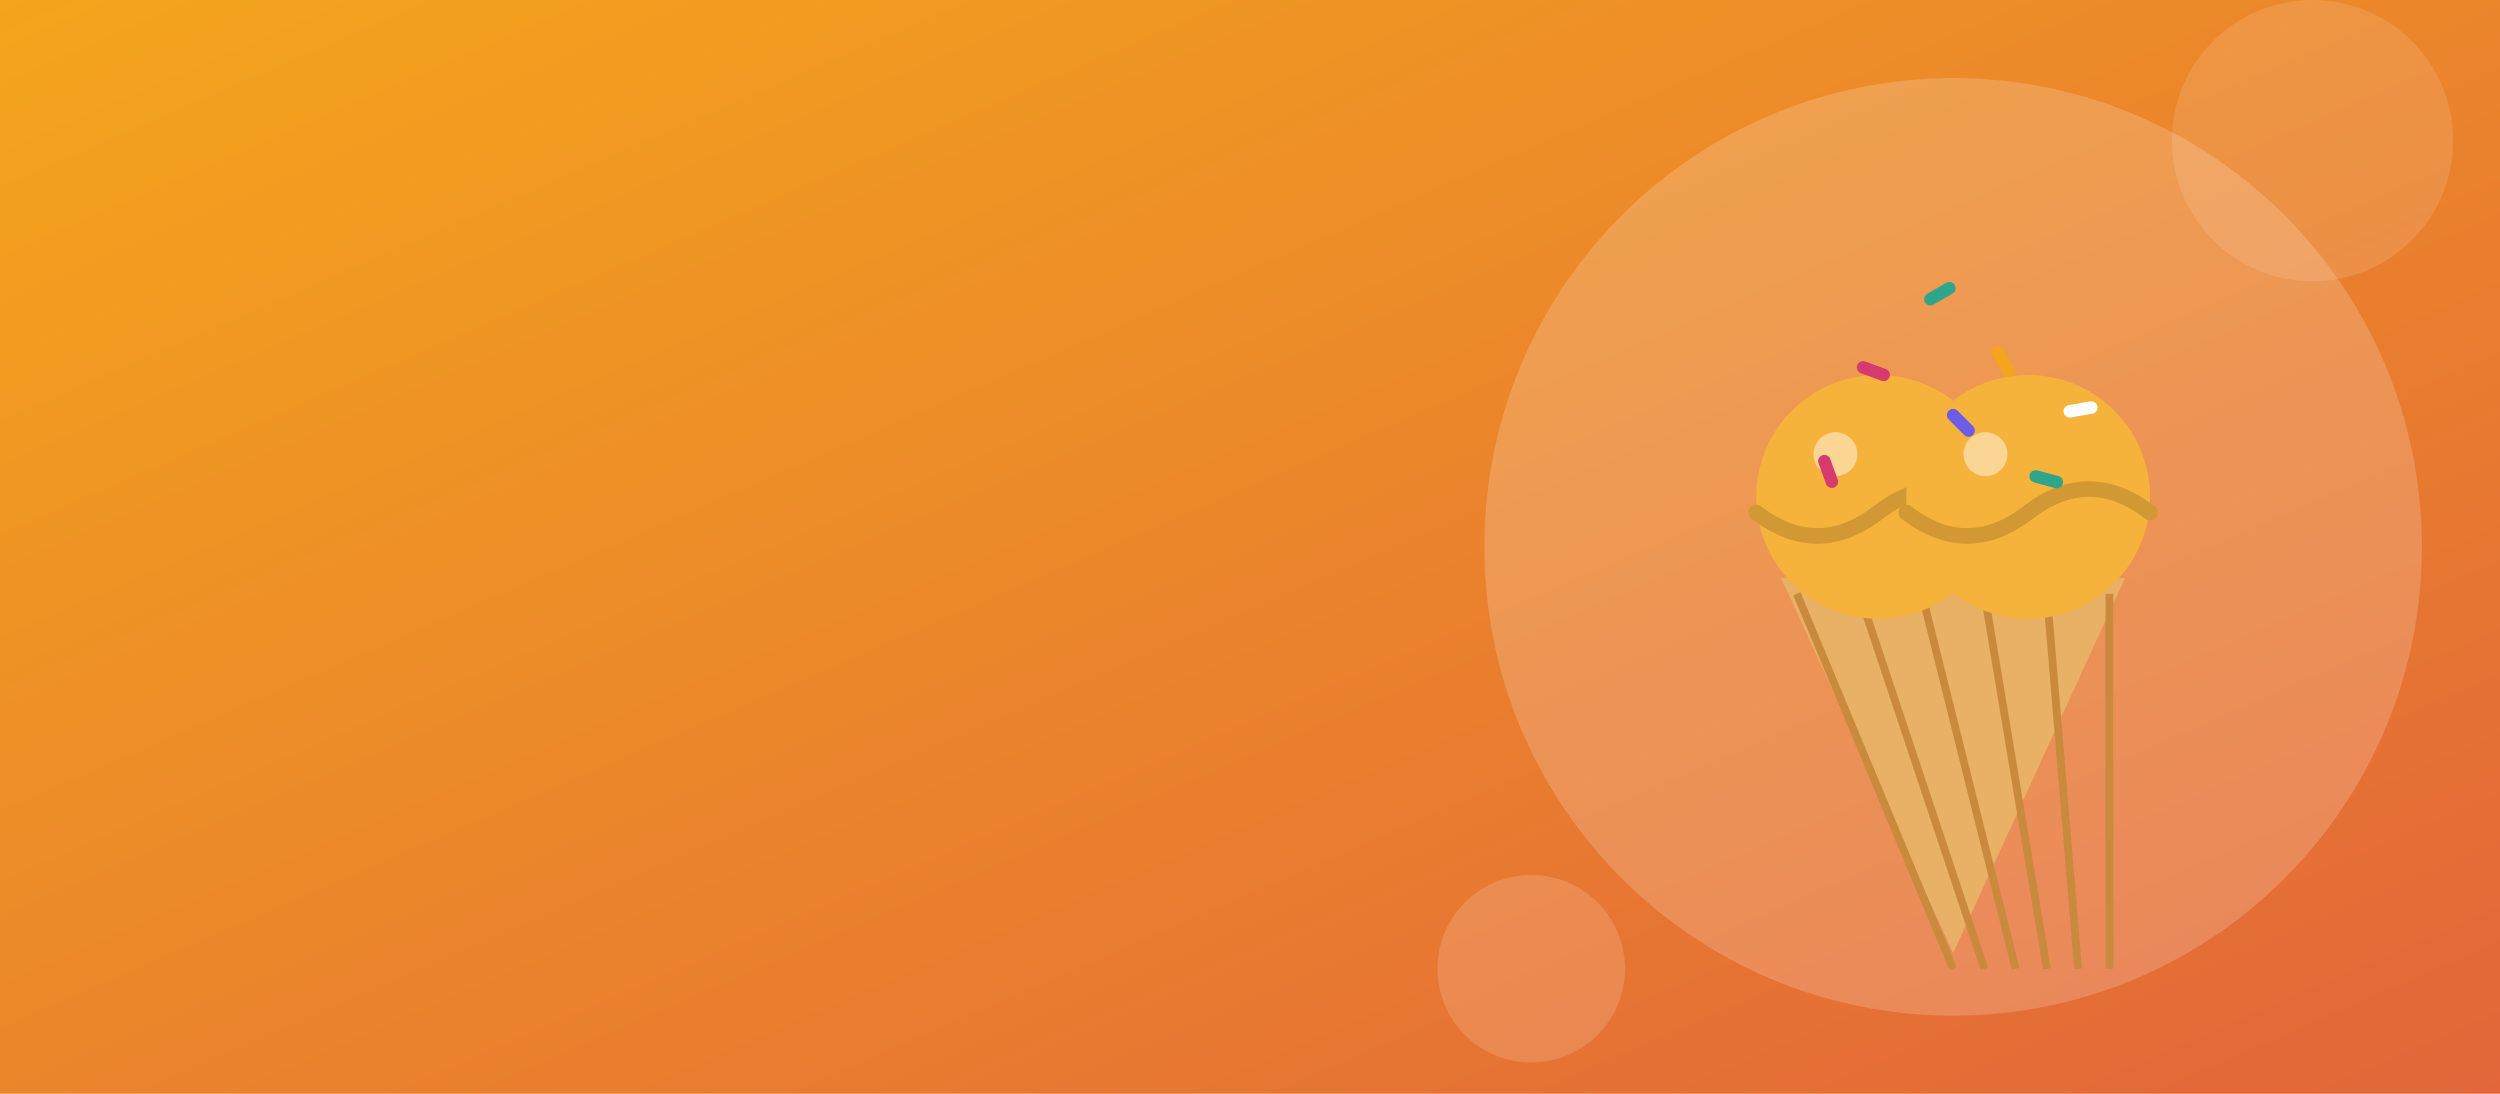
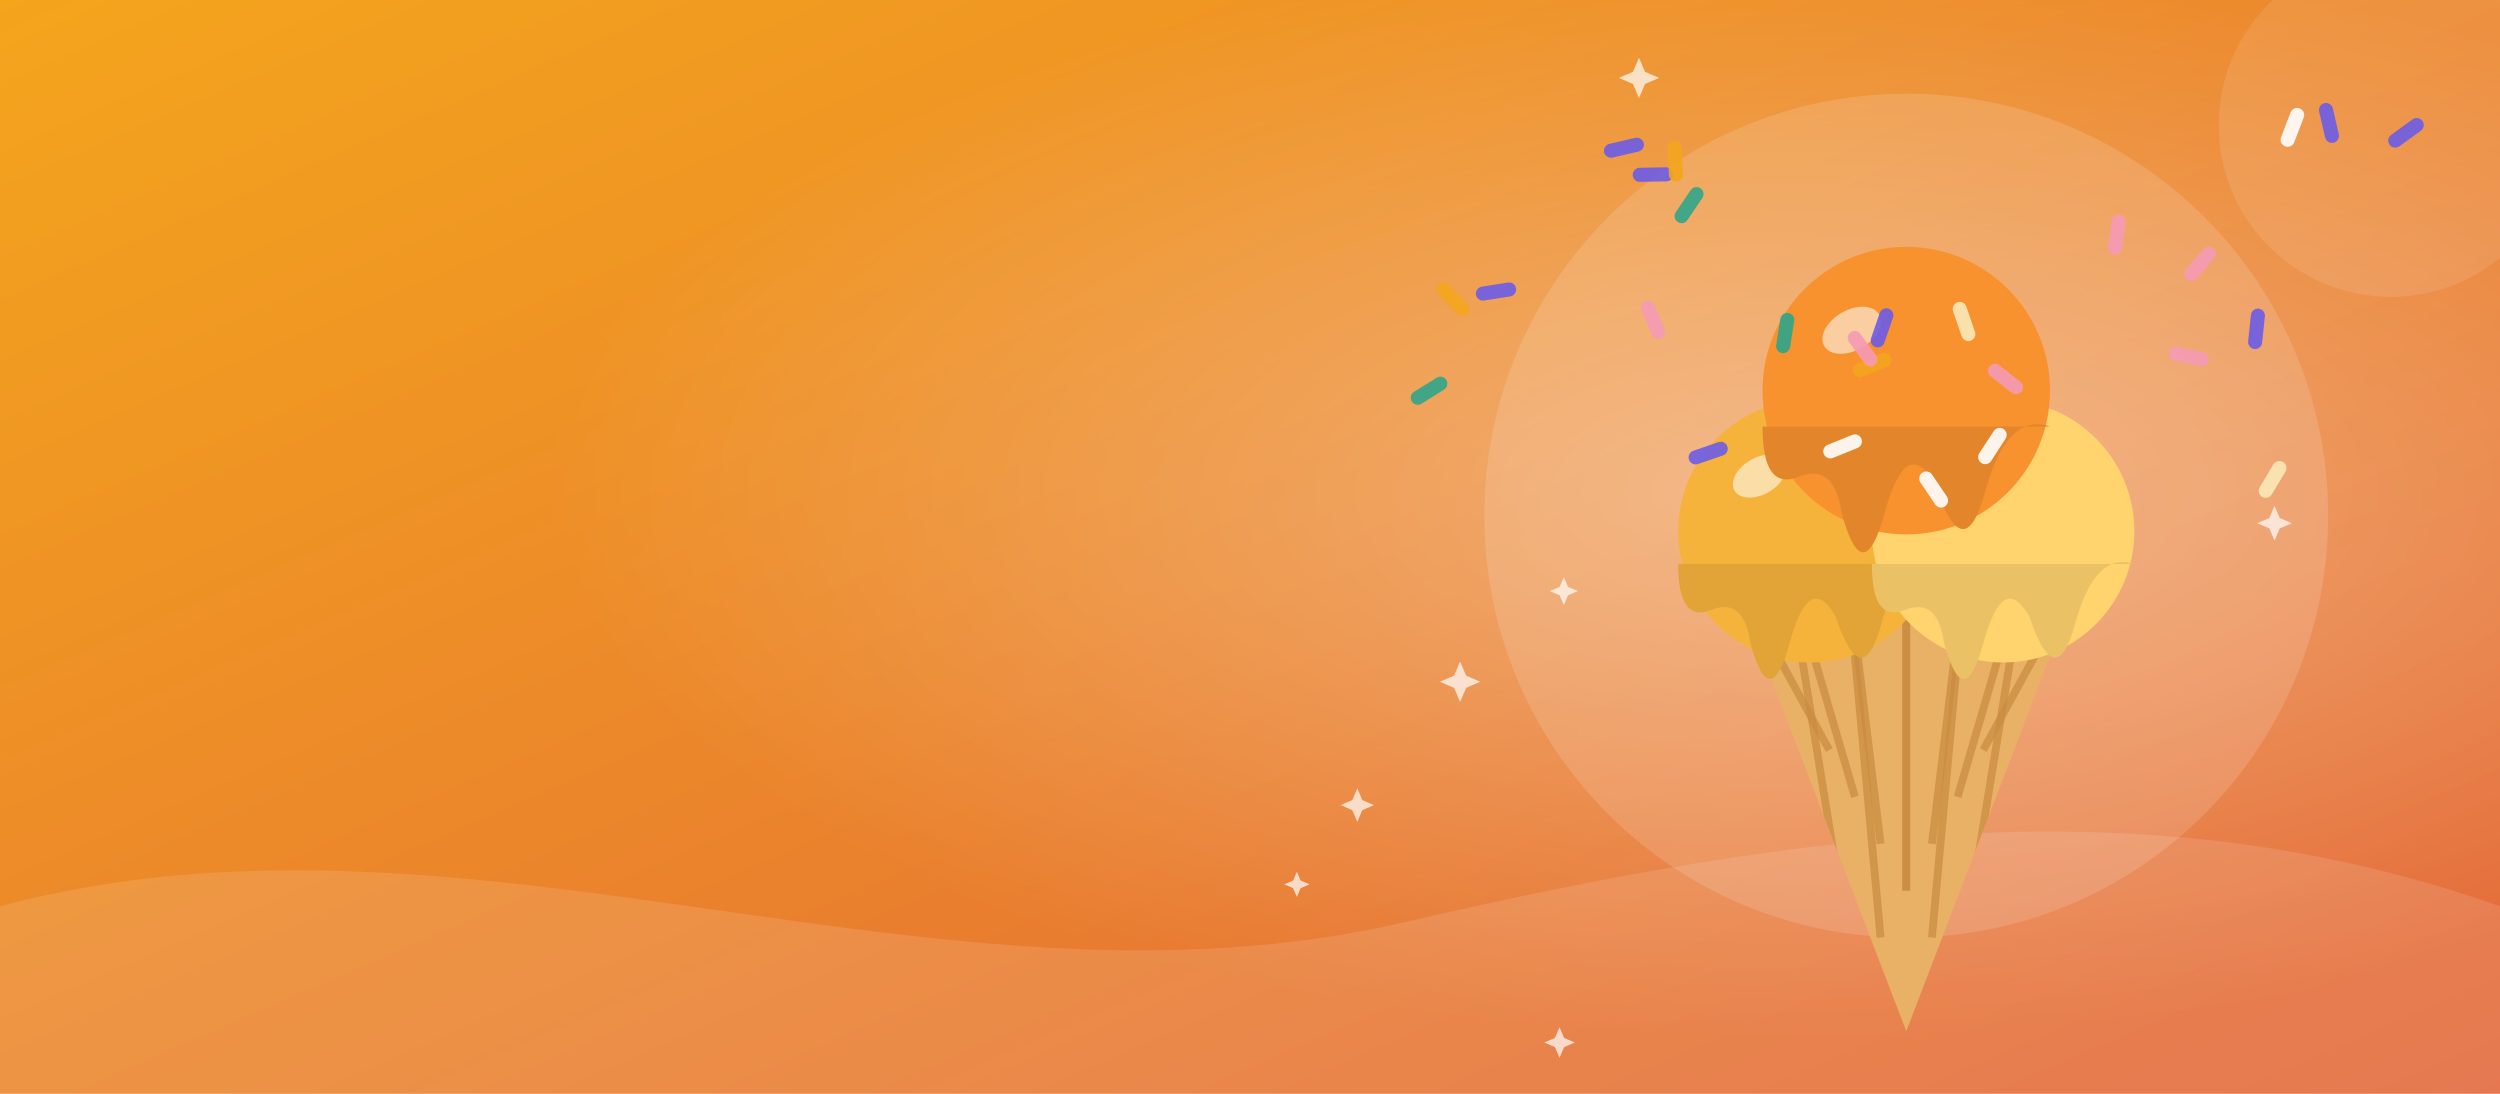
<svg xmlns="http://www.w3.org/2000/svg" viewBox="0 0 1600 700" width="1600" height="700" preserveAspectRatio="xMidYMid slice">
  <defs>
-     <linearGradient id="g" x1="0" y1="0" x2="1" y2="1">
+     <linearGradient id="bg" x1="0" y1="0" x2="1" y2="1">
      <stop offset="0" stop-color="#f4a51c" />
      <stop offset="1" stop-color="#e2663a" />
    </linearGradient>
+     <radialGradient id="glow" cx="0.72" cy="0.45" r="0.5">
+       <stop offset="0" stop-color="#fff" stop-opacity="0.35" />
+       <stop offset="1" stop-color="#fff" stop-opacity="0" />
+     </radialGradient>
  </defs>
-   <rect width="1600" height="700" fill="url(#g)" />
-   <circle cx="1250" cy="350" r="300" fill="#ffffff" opacity="0.18" />
-   <circle cx="1480" cy="90" r="90" fill="#ffffff" opacity="0.12" />
-   <circle cx="980" cy="620" r="60" fill="#ffffff" opacity="0.15" />
-   <g transform="translate(950 50)">
-     <path d="M190 320 L300 560 L410 320z" fill="#e8b166" />
-     <path d="M200 330 l100 240" stroke="#c98a3e" stroke-width="5" />
-     <path d="M240 330 l80 240" stroke="#c98a3e" stroke-width="5" />
-     <path d="M280 330 l60 240" stroke="#c98a3e" stroke-width="5" />
-     <path d="M320 330 l40 240" stroke="#c98a3e" stroke-width="5" />
-     <path d="M360 330 l20 240" stroke="#c98a3e" stroke-width="5" />
-     <path d="M400 330 l0 240" stroke="#c98a3e" stroke-width="5" />
-     <circle cx="252" cy="268" r="78" fill="#f6b33c" />
-     <path d="M174 278 q39.0 30 78 0 t78 0" fill="none" stroke="#d19833" stroke-width="10" stroke-linecap="round" />
-     <circle cx="224.7" cy="240.7" r="14.04" fill="#ffffff" opacity="0.45" />
-     <circle cx="348" cy="268" r="78" fill="#f6b33c" />
-     <path d="M270 278 q39.0 30 78 0 t78 0" fill="none" stroke="#d19833" stroke-width="10" stroke-linecap="round" />
-     <circle cx="320.7" cy="240.7" r="14.04" fill="#ffffff" opacity="0.45" />
-     <rect x="240" y="180" width="22" height="8" rx="4" fill="#d63a6e" transform="rotate(20 240 180)" />
-     <rect x="280" y="140" width="22" height="8" rx="4" fill="#2fa58b" transform="rotate(-30 280 140)" />
-     <rect x="330" y="170" width="22" height="8" rx="4" fill="#f4a51c" transform="rotate(60 330 170)" />
-     <rect x="370" y="210" width="22" height="8" rx="4" fill="#ffffff" transform="rotate(-10 370 210)" />
-     <rect x="300" y="210" width="22" height="8" rx="4" fill="#6c5ce7" transform="rotate(45 300 210)" />
-     <rect x="220" y="240" width="22" height="8" rx="4" fill="#d63a6e" transform="rotate(70 220 240)" />
-     <rect x="350" y="250" width="22" height="8" rx="4" fill="#2fa58b" transform="rotate(15 350 250)" />
+   <rect width="1600" height="700" fill="url(#bg)" />
+   <rect width="1600" height="700" fill="url(#glow)" />
+   <circle cx="1220" cy="330" r="270" fill="#fff" opacity="0.14" />
+   <circle cx="1530" cy="80" r="110" fill="#fff" opacity="0.10" />
+   <path d="M0 580 C 300 500, 600 660, 900 590 S 1400 510, 1600 580 V700 H0 Z" fill="#fff" opacity="0.12" />
+   <path d="M1000.853 369.347 L1003.541 375.619 L1009.813 378.307 L1003.541 380.995 L1000.853 387.266 L998.165 380.995 L991.893 378.307 L998.165 375.619 Z" fill="#fff" opacity="0.7" />
+   <path d="M1278.979 423.937 L1280.936 428.504 L1285.503 430.461 L1280.936 432.418 L1278.979 436.985 L1277.022 432.418 L1272.455 430.461 L1277.022 428.504 Z" fill="#fff" opacity="0.7" />
+   <path d="M830.008 557.905 L832.43 563.558 L838.083 565.98 L832.43 568.403 L830.008 574.055 L827.585 568.403 L821.933 565.98 L827.585 563.558 Z" fill="#fff" opacity="0.7" />
+   <path d="M998.092 657.451 L1001.02 664.284 L1007.854 667.213 L1001.02 670.141 L998.092 676.975 L995.163 670.141 L988.329 667.213 L995.163 664.284 Z" fill="#fff" opacity="0.7" />
+   <path d="M1455.711 323.754 L1459.044 331.532 L1466.823 334.866 L1459.044 338.2 L1455.711 345.979 L1452.377 338.2 L1444.598 334.866 L1452.377 331.532 Z" fill="#fff" opacity="0.7" />
+   <path d="M934.468 423.366 L938.352 432.428 L947.413 436.311 L938.352 440.194 L934.468 449.255 L930.585 440.194 L921.524 436.311 L930.585 432.428 Z" fill="#fff" opacity="0.7" />
+   <path d="M1217.618 493.03 L1221.029 500.99 L1228.989 504.401 L1221.029 507.813 L1217.618 515.772 L1214.206 507.813 L1206.246 504.401 L1214.206 500.99 Z" fill="#fff" opacity="0.7" />
+   <path d="M868.664 504.539 L871.883 512.049 L879.393 515.267 L871.883 518.486 L868.664 525.996 L865.445 518.486 L857.935 515.267 L865.445 512.049 Z" fill="#fff" opacity="0.7" />
+   <path d="M1048.963 36.923 L1052.841 45.97 L1061.888 49.848 L1052.841 53.725 L1048.963 62.772 L1045.086 53.725 L1036.039 49.848 L1045.086 45.97 Z" fill="#fff" opacity="0.7" />
+   <path d="M1179.289 477.017 L1183.198 486.138 L1192.32 490.047 L1183.198 493.956 L1179.289 503.078 L1175.38 493.956 L1166.259 490.047 L1175.38 486.138 Z" fill="#fff" opacity="0.7" />
+   <defs>
+     <clipPath id="cone1220360">
+       <path d="M1105.0 360 L1220 660 L1335.0 360 Z" />
+     </clipPath>
+   </defs>
+   <path d="M1105.0 360 L1220 660 L1335.0 360 Z" fill="#e8b166" />
+   <g clip-path="url(#cone1220360)">
+     <line x1="1105.0" y1="360" x2="1170.714" y2="480.0" stroke="#c98a3e" stroke-width="5" opacity="0.7" />
+     <line x1="1143.333" y1="360" x2="1187.143" y2="510.0" stroke="#c98a3e" stroke-width="5" opacity="0.7" />
+     <line x1="1181.667" y1="360" x2="1203.571" y2="540.0" stroke="#c98a3e" stroke-width="5" opacity="0.7" />
+     <line x1="1220.0" y1="360" x2="1220.0" y2="570.0" stroke="#c98a3e" stroke-width="5" opacity="0.7" />
+     <line x1="1258.333" y1="360" x2="1236.429" y2="600.0" stroke="#c98a3e" stroke-width="5" opacity="0.7" />
+     <line x1="1296.667" y1="360" x2="1252.857" y2="630.0" stroke="#c98a3e" stroke-width="5" opacity="0.7" />
+     <line x1="1335.0" y1="360" x2="1269.286" y2="660.0" stroke="#c98a3e" stroke-width="5" opacity="0.7" />
+     <line x1="1335.0" y1="360" x2="1269.286" y2="480.0" stroke="#c98a3e" stroke-width="5" opacity="0.7" />
+     <line x1="1296.667" y1="360" x2="1252.857" y2="510.0" stroke="#c98a3e" stroke-width="5" opacity="0.7" />
+     <line x1="1258.333" y1="360" x2="1236.429" y2="540.0" stroke="#c98a3e" stroke-width="5" opacity="0.7" />
+     <line x1="1220.0" y1="360" x2="1220.0" y2="570.0" stroke="#c98a3e" stroke-width="5" opacity="0.7" />
+     <line x1="1181.667" y1="360" x2="1203.571" y2="600.0" stroke="#c98a3e" stroke-width="5" opacity="0.7" />
+     <line x1="1143.333" y1="360" x2="1187.143" y2="630.0" stroke="#c98a3e" stroke-width="5" opacity="0.7" />
+     <line x1="1105.0" y1="360" x2="1170.714" y2="660.0" stroke="#c98a3e" stroke-width="5" opacity="0.7" />
  </g>
+   <circle cx="1158" cy="340" r="84" fill="#f6b33c" />
+   <path d="M1074 361.0 q0 37.8 21.0 29.4 t25.2 21.0 q12.6 46.2 25.2 0 t29.4 -16.8 q16.8 50.4 29.4 4.2 T1242 361.0 Z" fill="#e2a437" />
+   <ellipse cx="1126.08" cy="304.72" rx="18.48" ry="11.76" fill="#fff" opacity="0.55" transform="rotate(-30 1126.08 304.72)" />
+   <circle cx="1282" cy="340" r="84" fill="#ffd36e" />
+   <path d="M1198 361.0 q0 37.8 21.0 29.4 t25.2 21.0 q12.6 46.2 25.2 0 t29.4 -16.8 q16.8 50.4 29.4 4.2 T1366 361.0 Z" fill="#eac265" />
+   <ellipse cx="1250.08" cy="304.72" rx="18.48" ry="11.76" fill="#fff" opacity="0.55" transform="rotate(-30 1250.08 304.72)" />
+   <circle cx="1220" cy="250" r="92" fill="#f7922f" />
+   <path d="M1128 273.0 q0 41.4 23.0 32.2 t27.6 23.0 q13.8 50.6 27.6 0 t32.2 -18.4 q18.4 55.2 32.2 4.6 T1312 273.0 Z" fill="#e3862b" />
+   <ellipse cx="1185.04" cy="211.36" rx="20.24" ry="12.88" fill="#fff" opacity="0.55" transform="rotate(-30 1185.04 211.36)" />
+   <rect x="1057" y="191" width="26" height="9" rx="4.5" fill="#f59ab5" opacity="0.9" transform="rotate(67 1057 191)" />
+   <rect x="1213" y="199" width="26" height="9" rx="4.5" fill="#6c5ce7" opacity="0.9" transform="rotate(109 1213 199)" />
+   <rect x="1071" y="116" width="26" height="9" rx="4.5" fill="#6c5ce7" opacity="0.9" transform="rotate(179 1071 116)" />
+   <rect x="1257" y="192" width="26" height="9" rx="4.5" fill="#fbe9b7" opacity="0.9" transform="rotate(71 1257 192)" />
+   <rect x="1053" y="96" width="26" height="9" rx="4.5" fill="#6c5ce7" opacity="0.9" transform="rotate(167 1053 96)" />
+   <rect x="1389" y="221" width="26" height="9" rx="4.5" fill="#f59ab5" opacity="0.9" transform="rotate(12 1389 221)" />
+   <rect x="928" y="247" width="26" height="9" rx="4.5" fill="#2fa58b" opacity="0.9" transform="rotate(148 928 247)" />
+   <rect x="1212" y="233" width="26" height="9" rx="4.5" fill="#f4a51c" opacity="0.9" transform="rotate(158 1212 233)" />
+   <rect x="1420" y="162" width="26" height="9" rx="4.5" fill="#f59ab5" opacity="0.9" transform="rotate(131 1420 162)" />
+   <rect x="1193" y="285" width="26" height="9" rx="4.5" fill="#ffffff" opacity="0.9" transform="rotate(158 1193 285)" />
+   <rect x="924" y="179" width="26" height="9" rx="4.5" fill="#f4a51c" opacity="0.9" transform="rotate(46 924 179)" />
+   <rect x="1188" y="210" width="26" height="9" rx="4.5" fill="#f59ab5" opacity="0.9" transform="rotate(54 1188 210)" />
+   <rect x="1450" y="198" width="26" height="9" rx="4.5" fill="#6c5ce7" opacity="0.9" transform="rotate(96 1450 198)" />
+   <rect x="1286" y="277" width="26" height="9" rx="4.5" fill="#ffffff" opacity="0.9" transform="rotate(123 1286 277)" />
+   <rect x="1465" y="298" width="26" height="9" rx="4.5" fill="#fbe9b7" opacity="0.9" transform="rotate(121 1465 298)" />
+   <rect x="1361" y="138" width="26" height="9" rx="4.5" fill="#f59ab5" opacity="0.9" transform="rotate(98 1361 138)" />
+   <rect x="1276" y="231" width="26" height="9" rx="4.5" fill="#f59ab5" opacity="0.9" transform="rotate(38 1276 231)" />
+   <rect x="1076" y="90" width="26" height="9" rx="4.5" fill="#f4a51c" opacity="0.9" transform="rotate(87 1076 90)" />
+   <rect x="1553" y="81" width="26" height="9" rx="4.5" fill="#6c5ce7" opacity="0.9" transform="rotate(144 1553 81)" />
+   <rect x="1492" y="65" width="26" height="9" rx="4.5" fill="#6c5ce7" opacity="0.9" transform="rotate(77 1492 65)" />
+   <rect x="1476" y="71" width="26" height="9" rx="4.5" fill="#ffffff" opacity="0.9" transform="rotate(111 1476 71)" />
+   <rect x="1149" y="201" width="26" height="9" rx="4.5" fill="#2fa58b" opacity="0.9" transform="rotate(99 1149 201)" />
+   <rect x="1234" y="300" width="26" height="9" rx="4.5" fill="#ffffff" opacity="0.9" transform="rotate(56 1234 300)" />
+   <rect x="971" y="189" width="26" height="9" rx="4.5" fill="#6c5ce7" opacity="0.9" transform="rotate(171 971 189)" />
+   <rect x="1092" y="123" width="26" height="9" rx="4.5" fill="#2fa58b" opacity="0.9" transform="rotate(124 1092 123)" />
+   <rect x="1107" y="290" width="26" height="9" rx="4.5" fill="#6c5ce7" opacity="0.9" transform="rotate(161 1107 290)" />
</svg>
